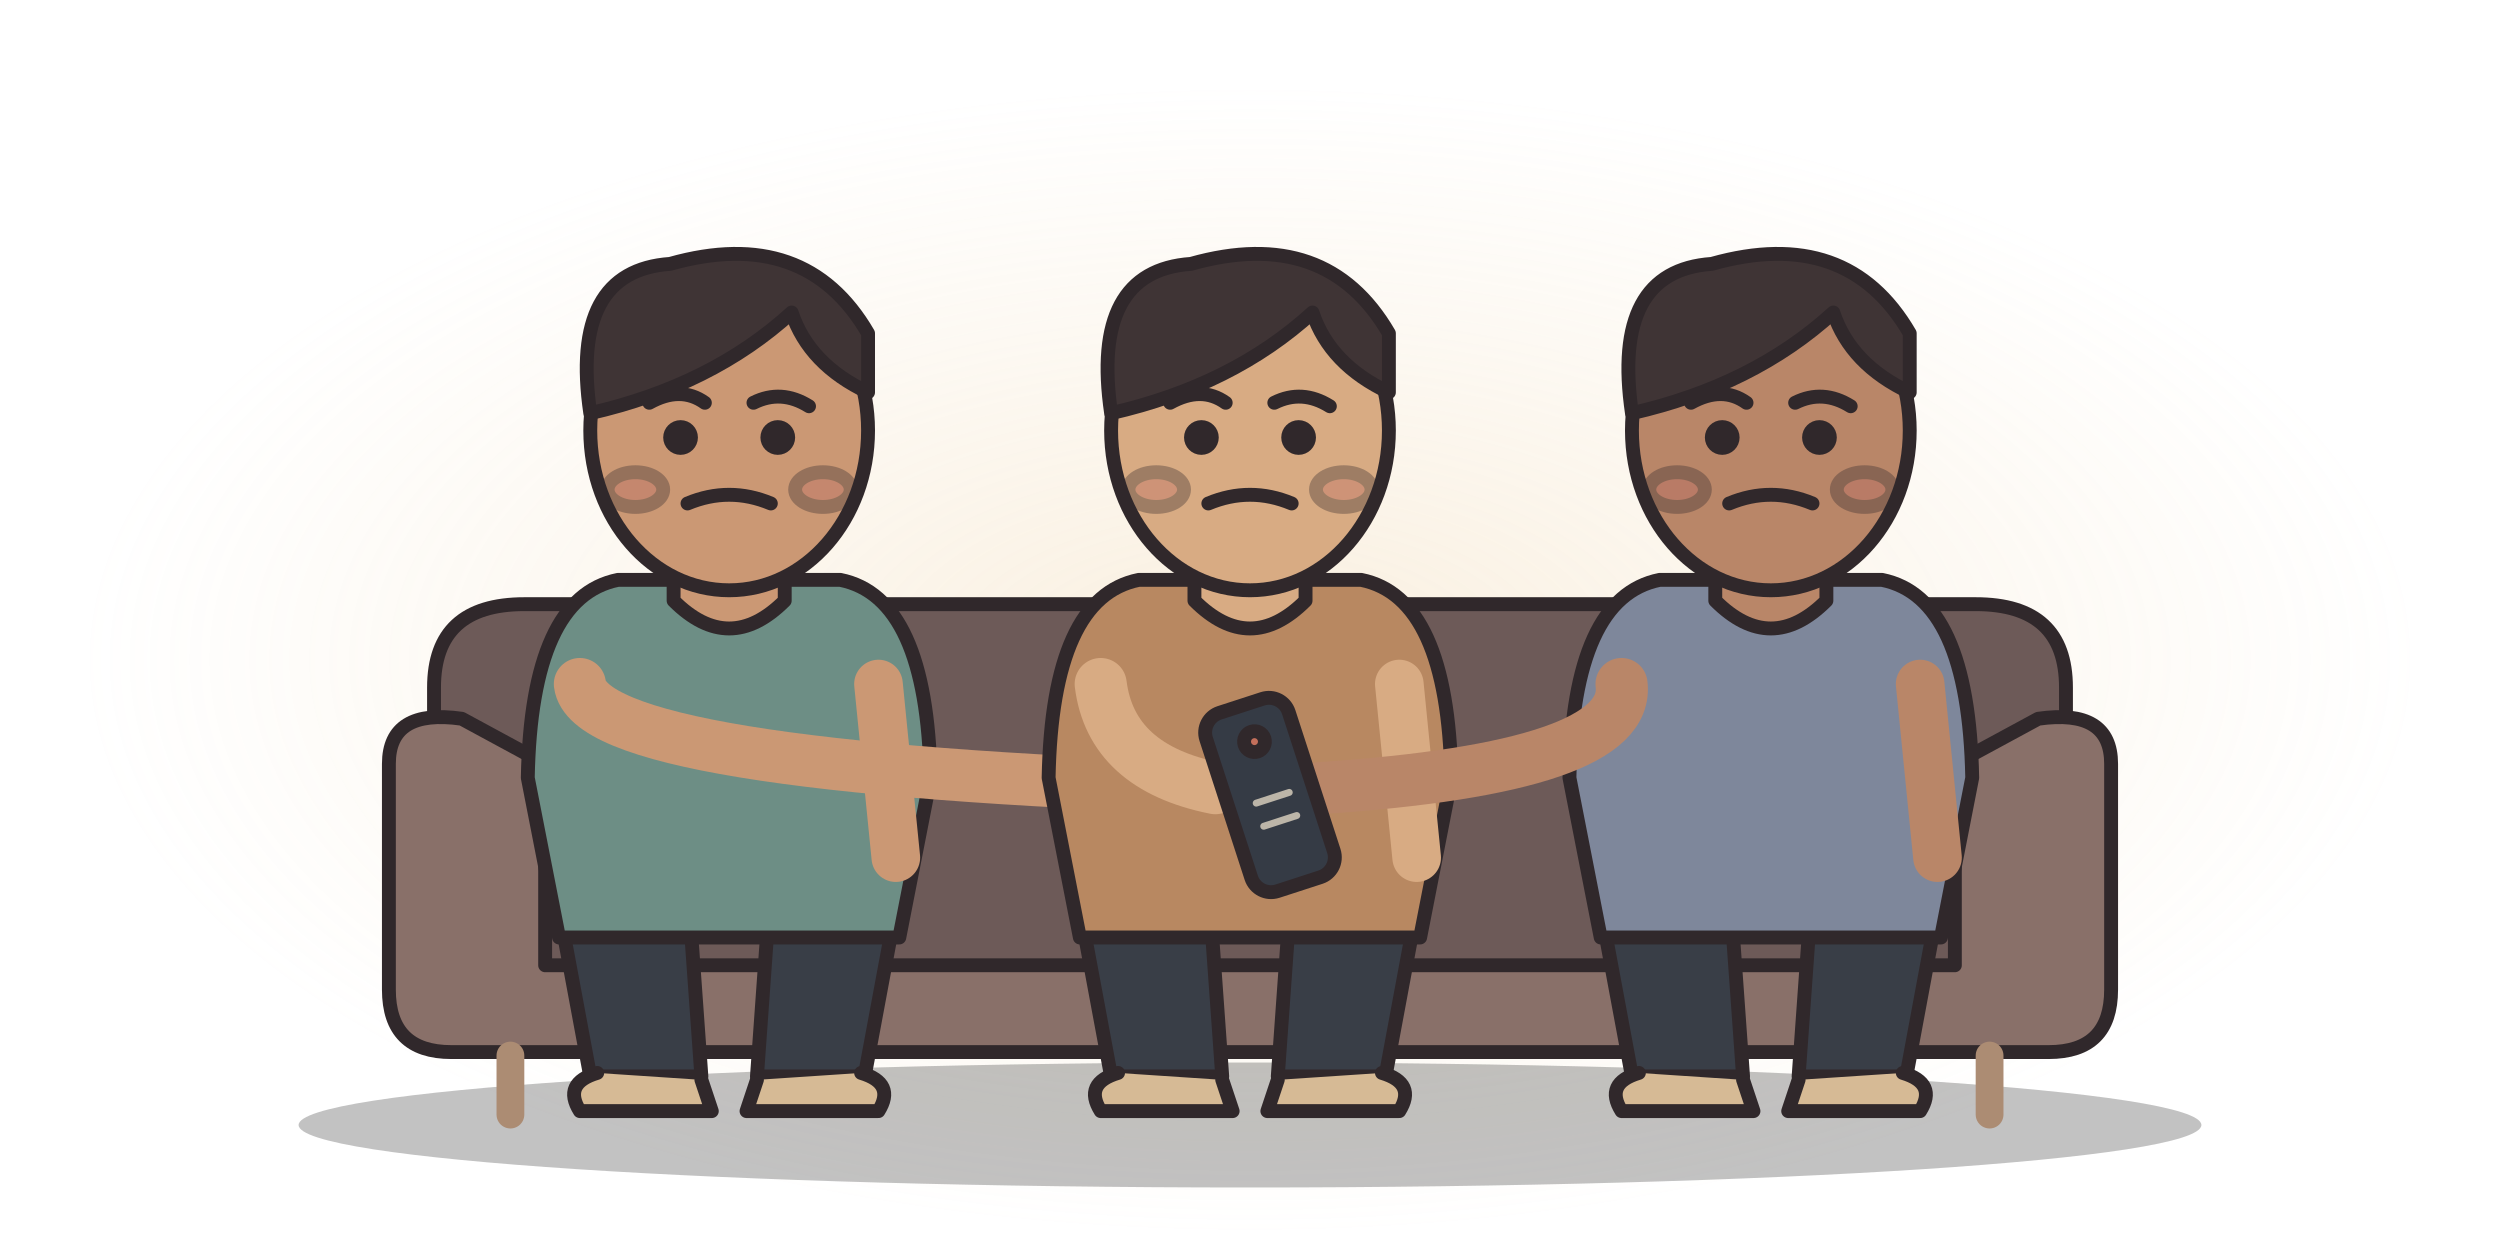
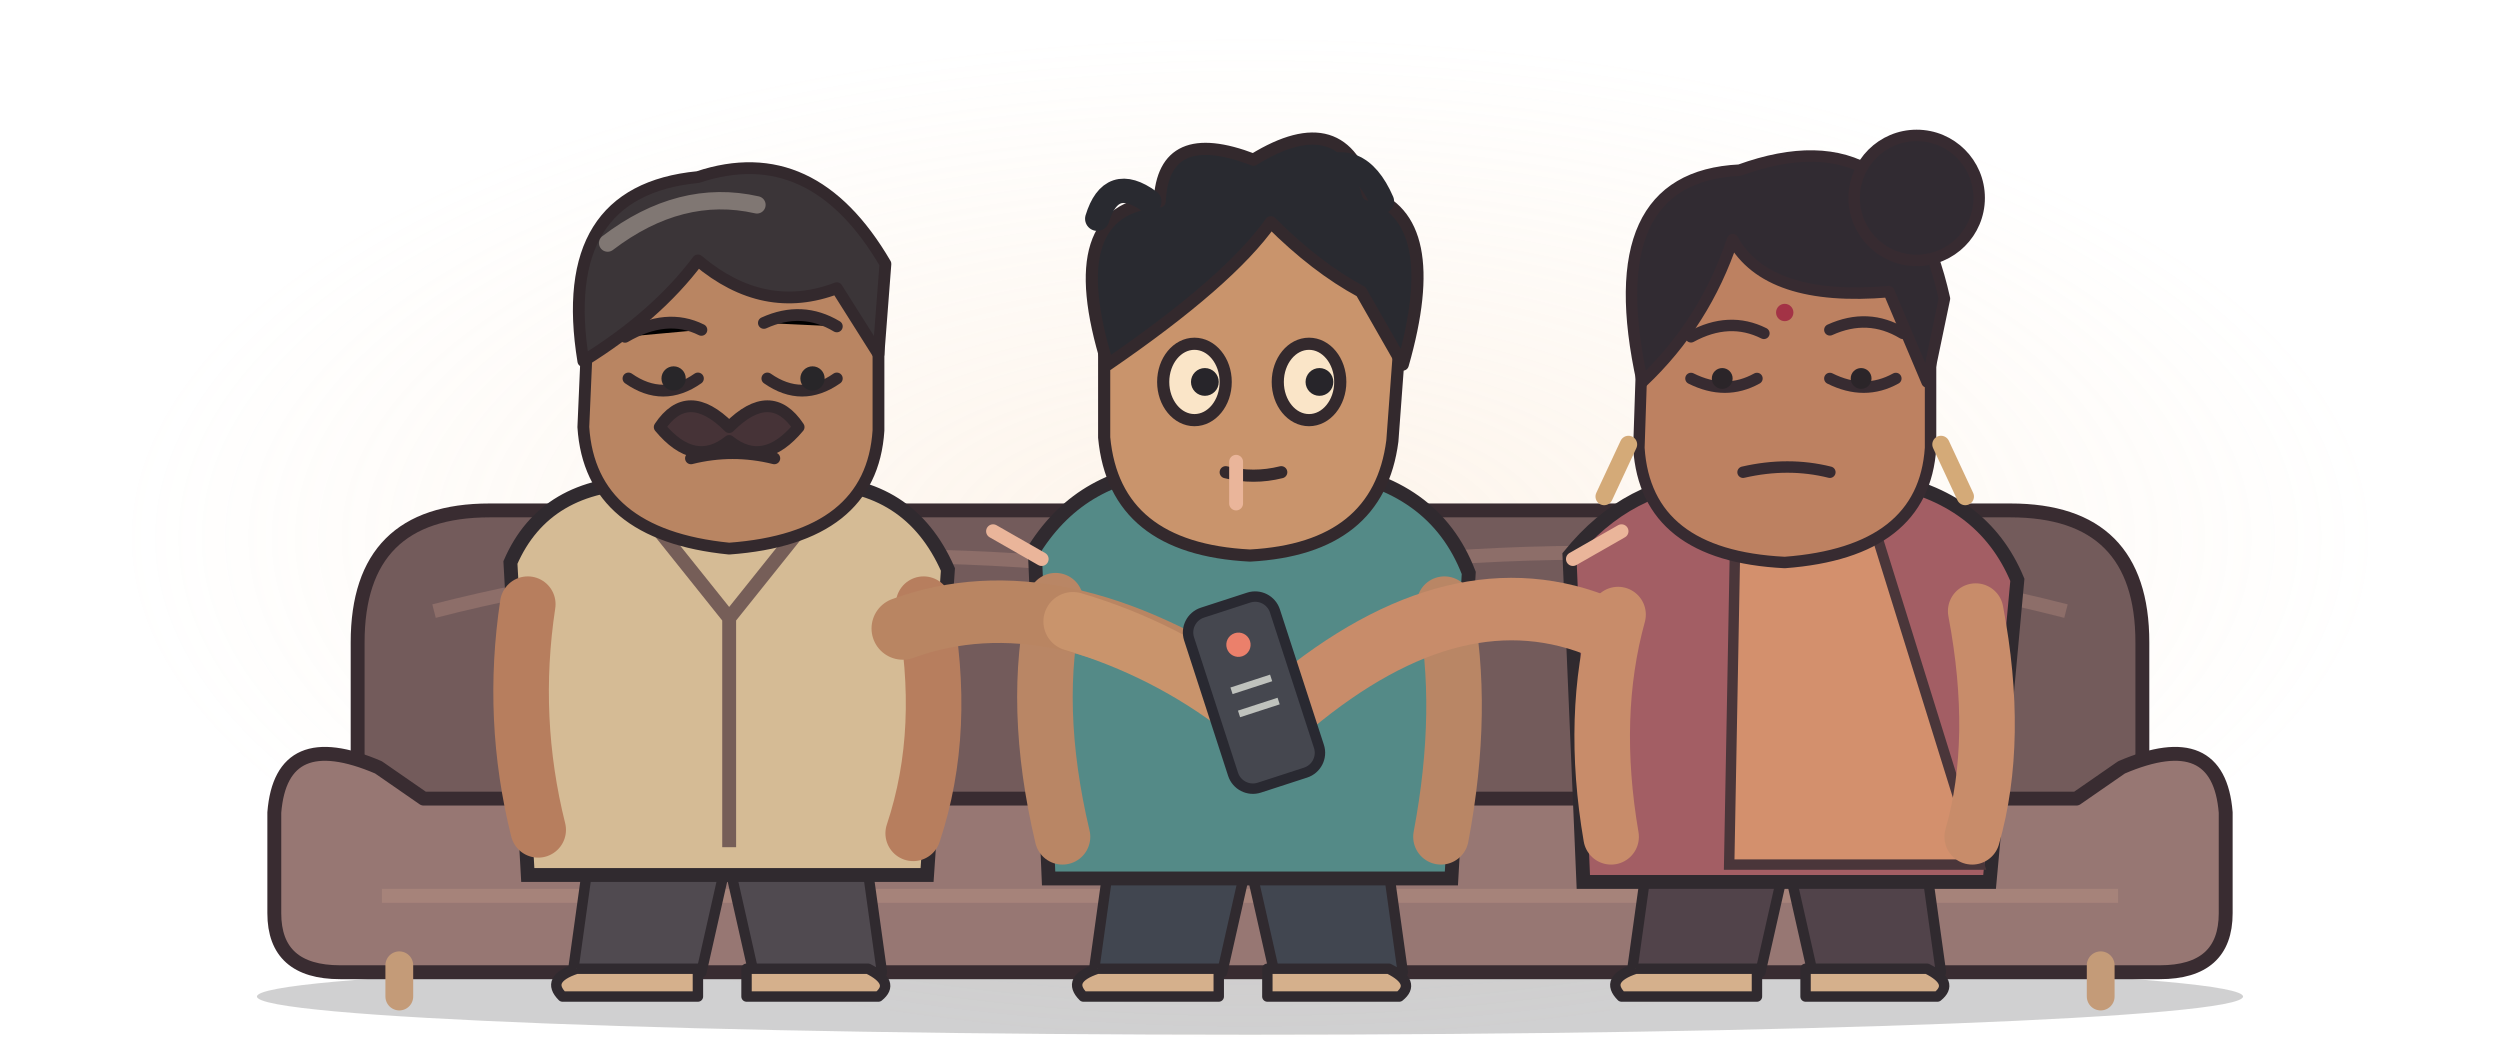
- <svg xmlns="http://www.w3.org/2000/svg" width="720" height="360" viewBox="0 0 720 360">
+ <svg xmlns="http://www.w3.org/2000/svg" width="720" height="300" viewBox="0 0 720 300" role="img" aria-label="Level 5: A scramble for the remote">
  <defs>
-     <radialGradient id="light">
-       <stop stop-color="#e7bc77" stop-opacity=".23" />
-       <stop offset="1" stop-color="#e7bc77" stop-opacity="0" />
+     <radialGradient id="halo">
+       <stop stop-color="#F5C48F" stop-opacity=".19" />
+       <stop offset="1" stop-color="#F5C48F" stop-opacity="0" />
    </radialGradient>
  </defs>
-   <ellipse cx="360" cy="190" rx="340" ry="165" fill="url(#light)" />
-   <ellipse cx="360" cy="324" rx="274" ry="18" fill="#000" opacity=".24" />
-   <g stroke="#30282b" stroke-width="4" stroke-linecap="round" stroke-linejoin="round">
-     <path d="M125 283V198Q125 174 151 174H569Q595 174 595 198V283" fill="#6d5a58" />
-     <path d="M112 220Q112 204 133 207L157 220V278H563V220L587 207Q608 204 608 220V285Q608 303 590 303H130Q112 303 112 285Z" fill="#897069" />
-     <path d="M147 304V321M573 304V321" stroke="#ac8c73" stroke-width="8" />
-     <path d="M162 267L170 310H202L199 268M221 268L218 310H249L257 267" fill="#393e47" />
-     <path d="M202 311L205 320H167Q162 312 172 309M218 311L215 320H253Q258 312 248 309" fill="#d6ba95" />
-     <path d="M178 167Q153 172 152 224L161 270H259L268 224Q267 172 242 167Z" fill="#6d8e85" />
-     <path d="M194 148V173Q210 189 226 173V148" fill="#cb9874" />
-     <g transform="rotate(0 210 126)">
-       <ellipse cx="210" cy="124" rx="40" ry="46" fill="#cb9874" />
-       <path d="M170 119Q164 78 193 76Q232 65 250 96V113Q233 105 228 90Q205 111 170 119Z" fill="#3f3435" />
-       <path d="M187 116Q196 111 203 116M217 116Q225 112 233 117" fill="none" />
-       <circle cx="196" cy="126" r="3" fill="#30282b" />
-       <circle cx="224" cy="126" r="3" fill="#30282b" />
-       <path d="M198 145Q210 140 222 145" fill="none" />
-       <ellipse cx="183" cy="141" rx="8" ry="5" fill="#b96761" opacity=".35" />
-       <ellipse cx="237" cy="141" rx="8" ry="5" fill="#b96761" opacity=".35" />
-     </g>
-     <path d="M167 197Q170 221 350 227" fill="none" stroke="#cb9874" stroke-width="15" />
-     <path d="M253 197L258 247" fill="none" stroke="#cb9874" stroke-width="14" />
-     <path d="M312 267L320 310H352L349 268M371 268L368 310H399L407 267" fill="#393e47" />
-     <path d="M352 311L355 320H317Q312 312 322 309M368 311L365 320H403Q408 312 398 309" fill="#d6ba95" />
-     <path d="M328 167Q303 172 302 224L311 270H409L418 224Q417 172 392 167Z" fill="#b88861" />
-     <path d="M344 148V173Q360 189 376 173V148" fill="#d8ab83" />
-     <g transform="rotate(0 360 126)">
-       <ellipse cx="360" cy="124" rx="40" ry="46" fill="#d8ab83" />
-       <path d="M320 119Q314 78 343 76Q382 65 400 96V113Q383 105 378 90Q355 111 320 119Z" fill="#3f3435" />
-       <path d="M337 116Q346 111 353 116M367 116Q375 112 383 117" fill="none" />
-       <circle cx="346" cy="126" r="3" fill="#30282b" />
-       <circle cx="374" cy="126" r="3" fill="#30282b" />
-       <path d="M348 145Q360 140 372 145" fill="none" />
-       <ellipse cx="333" cy="141" rx="8" ry="5" fill="#b96761" opacity=".35" />
-       <ellipse cx="387" cy="141" rx="8" ry="5" fill="#b96761" opacity=".35" />
-     </g>
-     <path d="M317 197Q320 221 350 227" fill="none" stroke="#d8ab83" stroke-width="15" />
-     <path d="M403 197L408 247" fill="none" stroke="#d8ab83" stroke-width="14" />
-     <path d="M462 267L470 310H502L499 268M521 268L518 310H549L557 267" fill="#393e47" />
-     <path d="M502 311L505 320H467Q462 312 472 309M518 311L515 320H553Q558 312 548 309" fill="#d6ba95" />
-     <path d="M478 167Q453 172 452 224L461 270H559L568 224Q567 172 542 167Z" fill="#7e879b" />
-     <path d="M494 148V173Q510 189 526 173V148" fill="#b98668" />
-     <g transform="rotate(0 510 126)">
-       <ellipse cx="510" cy="124" rx="40" ry="46" fill="#b98668" />
-       <path d="M470 119Q464 78 493 76Q532 65 550 96V113Q533 105 528 90Q505 111 470 119Z" fill="#3f3435" />
-       <path d="M487 116Q496 111 503 116M517 116Q525 112 533 117" fill="none" />
-       <circle cx="496" cy="126" r="3" fill="#30282b" />
-       <circle cx="524" cy="126" r="3" fill="#30282b" />
-       <path d="M498 145Q510 140 522 145" fill="none" />
-       <ellipse cx="483" cy="141" rx="8" ry="5" fill="#b96761" opacity=".35" />
-       <ellipse cx="537" cy="141" rx="8" ry="5" fill="#b96761" opacity=".35" />
-     </g>
-     <path d="M467 197Q470 221 380 227" fill="none" stroke="#b98668" stroke-width="15" />
-     <path d="M553 197L558 247" fill="none" stroke="#b98668" stroke-width="14" />
-     <g transform="rotate(-18 365 225)">
-       <rect x="352" y="202" width="25" height="54" rx="6" fill="#353b45" />
-       <circle cx="365" cy="213" r="3" fill="#c36f5b" />
-       <path d="M360 230H370M360 237H370" stroke="#bcb5a8" stroke-width="2" />
-     </g>
+   <ellipse cx="360" cy="155" rx="330" ry="145" fill="url(#halo)" />
+   <ellipse cx="360" cy="287" rx="286" ry="11" fill="#050608" opacity=".19" />
+   <g stroke="#392C31" stroke-width="4" stroke-linejoin="round">
+     <path d="M103 255V185q0-38 38-38h438q38 0 38 38v70Z" fill="#735B5B" />
+     <path d="M125 176q105-27 229-8 128-21 241 8" fill="none" stroke="#9D7971" opacity=".62" />
+     <path d="M109 221q-28-12-30 13v29q0 17 19 17h524q19 0 19-17v-29q-2-25-30-13l-13 9H122Z" fill="#977773" />
+     <path d="M110 258h500" fill="none" stroke="#B08A7E" opacity=".6" />
+     <path d="M115 278v9m490-9v9" stroke="#C49B78" stroke-width="8" stroke-linecap="round" />
+   </g>
+   <g stroke="#302A2F" stroke-width="3" stroke-linejoin="round">
+     <path d="M170 244l-5 36h37l7-31m1 0 7 31h37l-5-36" fill="#504A50" />
+     <path d="M166 279h35v8h-39q-5-5 4-8m49 0h35q8 4 3 8H215Z" fill="#D5B08C" />
+   </g>
+   <g stroke="#302A2F" stroke-width="3" stroke-linejoin="round">
+     <path d="M320 244l-5 36h37l7-31m1 0 7 31h37l-5-36" fill="#414650" />
+     <path d="M316 279h35v8h-39q-5-5 4-8m49 0h35q8 4 3 8H365Z" fill="#D5B08C" />
+   </g>
+   <g stroke="#302A2F" stroke-width="3" stroke-linejoin="round">
+     <path d="M475 244l-5 36h37l7-31m1 0 7 31h37l-5-36" fill="#51434A" />
+     <path d="M471 279h35v8h-39q-5-5 4-8m49 0h35q8 4 3 8H520Z" fill="#D5B08C" />
+   </g>
+   <path d="M147 162q10-23 39-23h48q28 0 39 25l-6 88h-115Z" fill="#D5BB95" stroke="#302A2F" stroke-width="4" />
+   <path d="M182 143l28 35 28-35m-28 35v66" fill="none" stroke="#765E58" stroke-width="4" />
+   <path d="M152 174q-5 33 3 65m111-65q7 36-3 66" fill="none" stroke="#B77E5E" stroke-width="16" stroke-linecap="round" />
+   <path d="M298 158q14-22 41-23h42q32 4 42 30l-5 88h-116Z" fill="#548A87" stroke="#302A2F" stroke-width="4" />
+   <path d="M338 140q21 26 44 0" fill="none" stroke="#D6AE84" stroke-width="8" />
+   <path d="M304 173q-7 30 2 68m110-67q6 30-1 67" fill="none" stroke="#B98665" stroke-width="16" stroke-linecap="round" />
+   <path d="M452 160q17-21 42-22h48q29 5 39 29l-8 87h-117Z" fill="#A35E64" stroke="#302A2F" stroke-width="4" />
+   <path d="M500 141q17 26 37 2l33 106h-72Z" fill="#D3906D" stroke="#4A363A" stroke-width="3" />
+   <path d="M466 177q-8 29-2 64m105-65q7 37-1 65" fill="none" stroke="#C88C6A" stroke-width="16" stroke-linecap="round" />
+   <g stroke="#33292D" stroke-width="3.4" stroke-linecap="round" stroke-linejoin="round">
+     <path d="M169 100q0-39 37-43 40-4 47 37v30q-2 31-43 34-40-4-42-35Z" fill="#B98562" />
+     <path d="M168 104q-8-49 33-53 33-11 54 25l-2 26-12-19q-21 8-40-8-12 16-33 29Z" fill="#3B3538" />
+     <path d="M175 70q21-16 43-11" fill="none" stroke="#807773" stroke-width="5" />
+     <path d="M180 97q12-7 22-2m18-2q11-5 21 1" />
+     <path d="M181 109q10 7 20 0m20 0q10 7 20 0" fill="none" />
+     <circle cx="194" cy="109" r="3.5" fill="#282629" stroke="none" />
+     <circle cx="234" cy="109" r="3.5" fill="#282629" stroke="none" />
+     <path d="M190 123q8-12 20 0 12-12 20 0-10 12-20 4-10 8-20-4Z" fill="#463337" />
+     <path d="M199 132q12 -3 24 0" />
+   </g>
+   <g stroke="#33292D" stroke-width="3.5" stroke-linecap="round" stroke-linejoin="round">
+     <path d="M318 101q0-37 42-43 42 5 43 42l-2 27q-4 31-41 33-39-2-42-34Z" fill="#C9946C" />
+     <path d="M319 105q-14-45 15-47 1-22 27-12 26-16 33 10 22 7 10 49l-12-21q-13-7-26-20-12 17-47 41Z" fill="#292A30" />
+     <path d="M331 58q-11-8-15 5m62-13q13-8 20 8" fill="none" stroke="#292A30" stroke-width="7" />
+     <ellipse cx="344" cy="110" rx="9" ry="11" fill="#FAE5C8" />
+     <ellipse cx="377" cy="110" rx="9" ry="11" fill="#FAE5C8" />
+     <circle cx="347" cy="110" r="4" fill="#27252A" stroke="none" />
+     <circle cx="380" cy="110" r="4" fill="#27252A" stroke="none" />
+     <path d="M353 136q8 2 16 0" fill="none" />
+   </g>
+   <g stroke="#372B31" stroke-width="3.3" stroke-linecap="round" stroke-linejoin="round">
+     <path d="M473 99q0-43 40-46 43 1 43 44v32q-2 30-42 33-40-2-42-33Z" fill="#BD8161" />
+     <path d="M473 110q-13-59 28-61 47-17 59 37l-5 24-11-26q-35 3-45-15-8 24-26 41Z" fill="#312B32" />
+     <circle cx="552" cy="57" r="18" fill="#312B32" />
+     <circle cx="514" cy="90" r="2.5" fill="#A33346" stroke="none" />
+     <path d="M487 97q11-6 21-1m19-1q11-5 21 1" fill="none" />
+     <path d="M487 109q10 5 19 0m21 0q10 5 19 0" fill="none" />
+     <circle cx="496" cy="109" r="3" fill="#2B2529" stroke="none" />
+     <circle cx="536" cy="109" r="3" fill="#2B2529" stroke="none" />
+     <path d="M502 136q13 -3 25 0" fill="none" />
+     <path d="M469 128l-7 15m97-15 7 15" fill="none" stroke="#D4AA78" stroke-width="5" />
+   </g>
+   <g fill="none" stroke-linecap="round" stroke-linejoin="round">
+     <path d="M260 181q44-16 99 21" stroke="#B98562" stroke-width="18" />
+     <path d="M309 179q27 8 49 25" stroke="#C9946C" stroke-width="17" />
+     <path d="M462 181q-42-18-90 22" stroke="#C88C6A" stroke-width="18" />
+   </g>
+   <g transform="rotate(-18 361 199)" stroke="#292931" stroke-width="3">
+     <rect x="348" y="173" width="26" height="53" rx="6" fill="#45474F" />
+     <circle cx="361" cy="185" r="3.5" fill="#EB806B" stroke="none" />
+     <path d="M355 197h12m-12 7h12" stroke="#BFC2BD" stroke-width="2" />
+   </g>
+   <g fill="none" stroke="#EAB59A" stroke-width="4" stroke-linecap="round">
+     <path d="M300 161l-14-8m167 8 14-8m-111-8v-12" />
  </g>
</svg>
